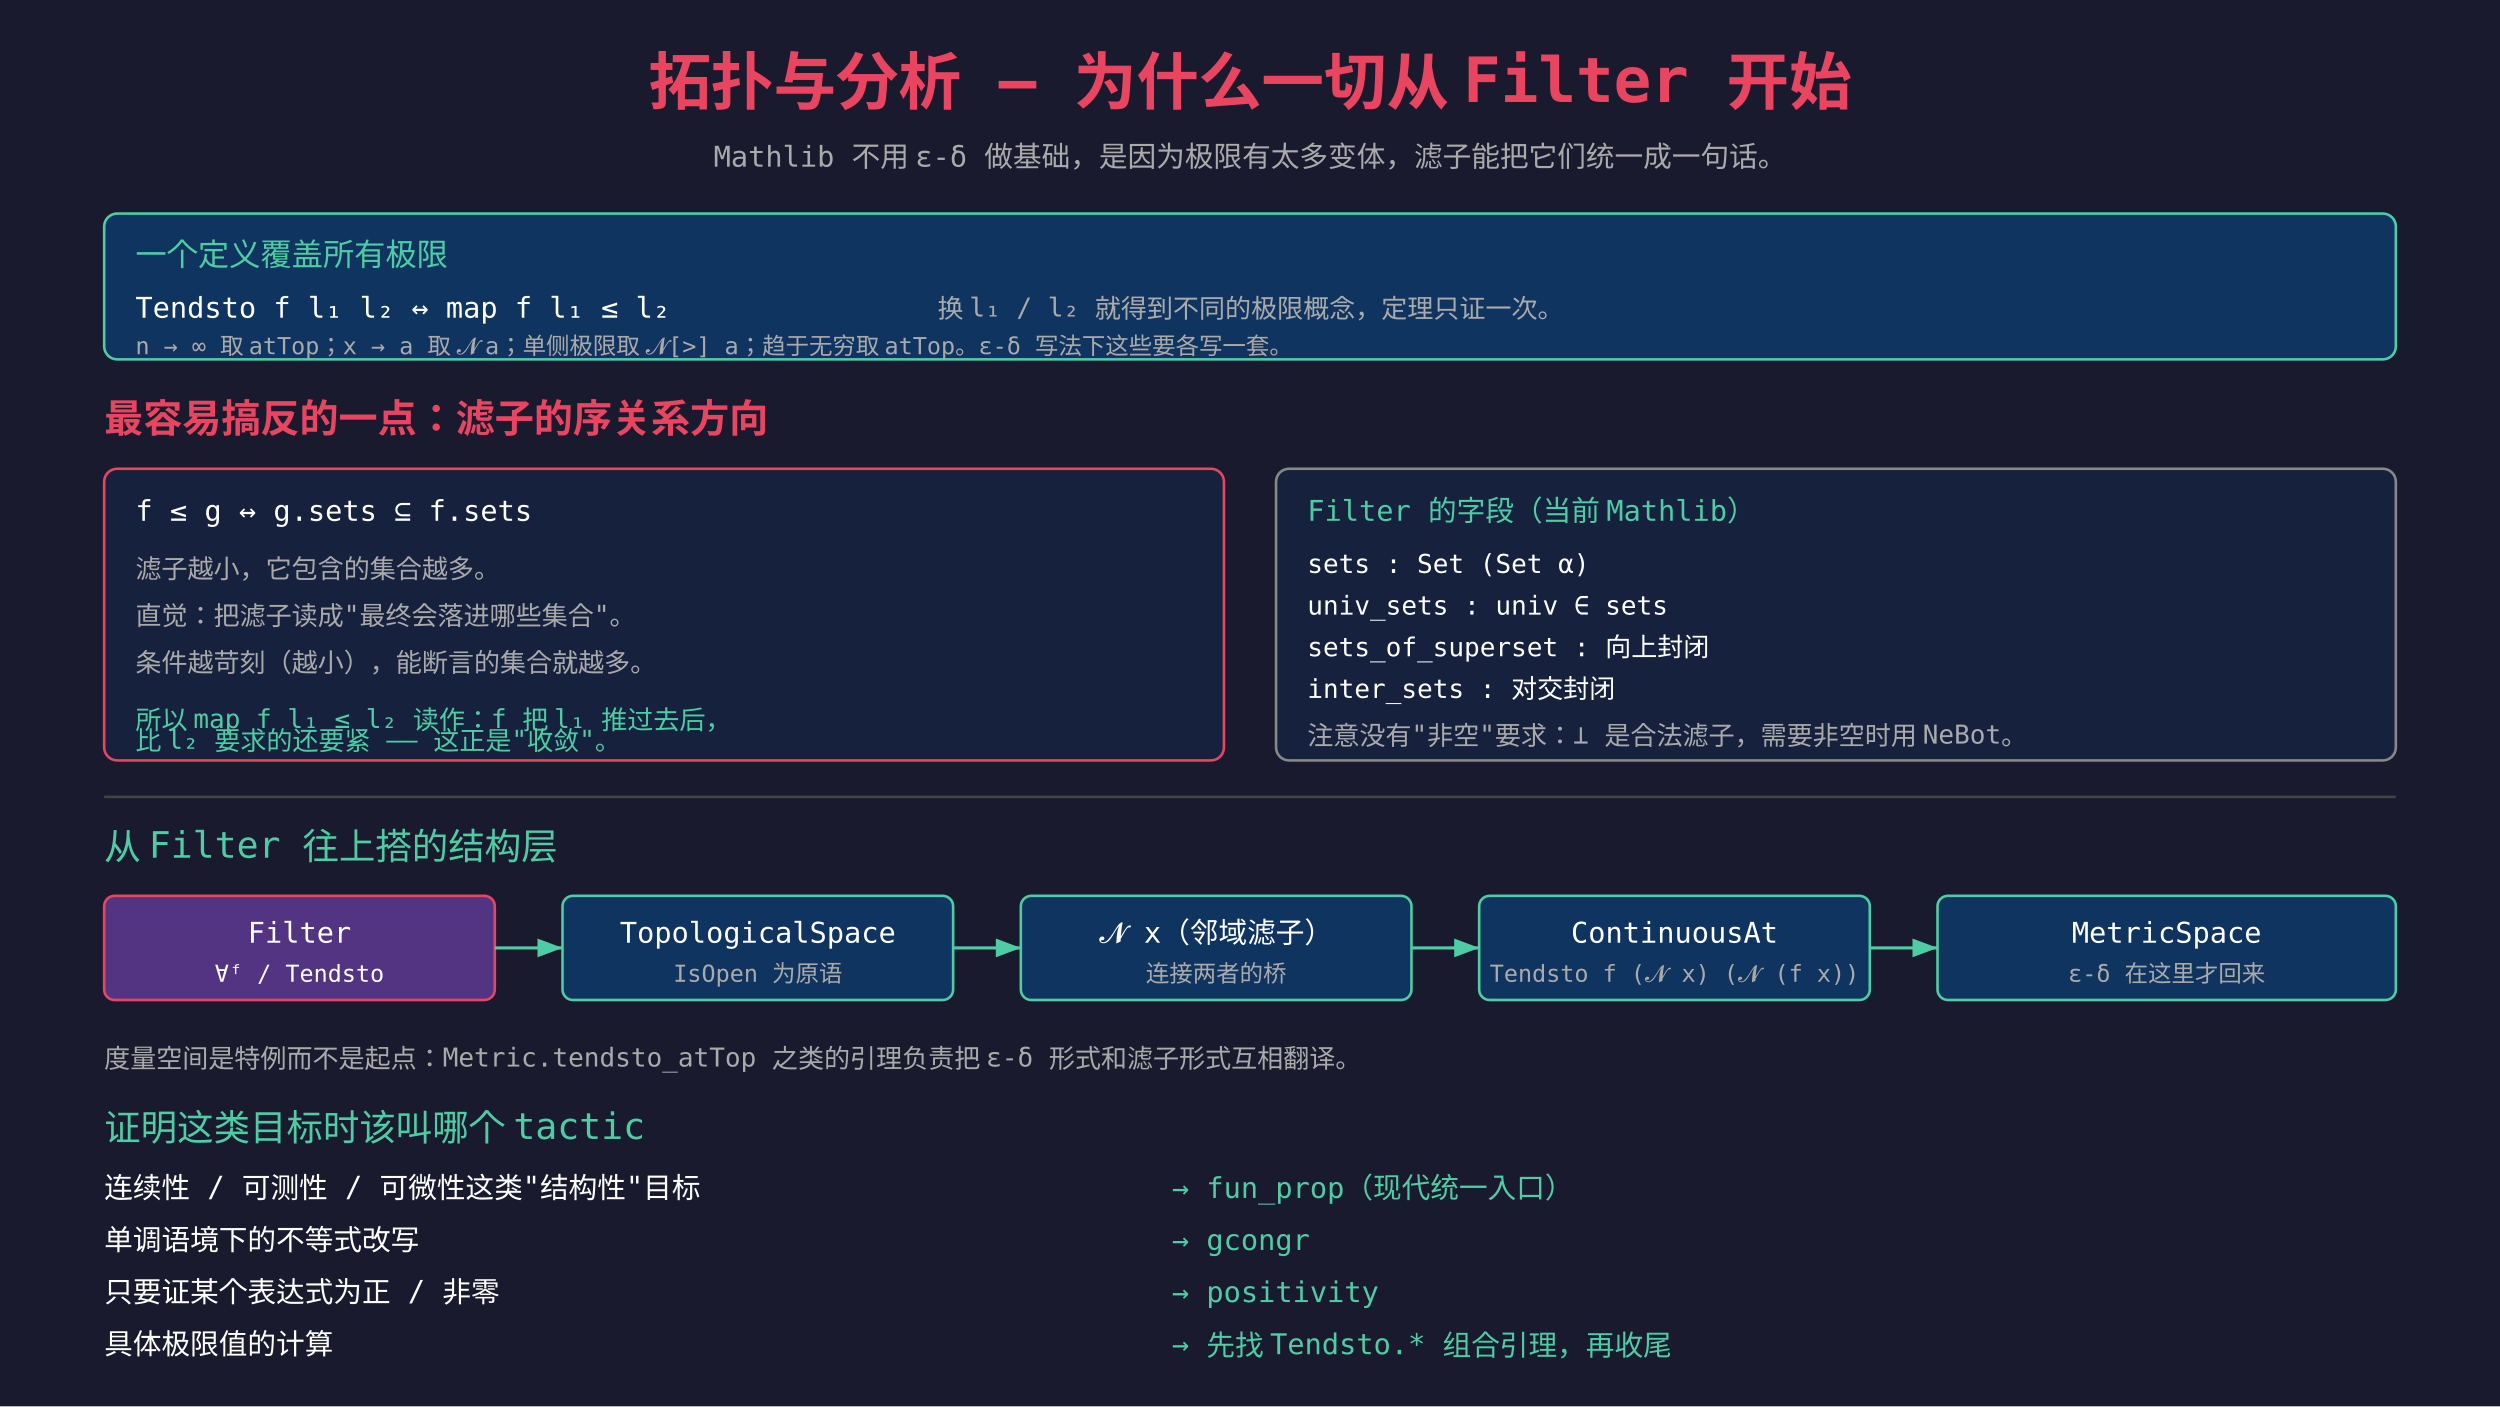
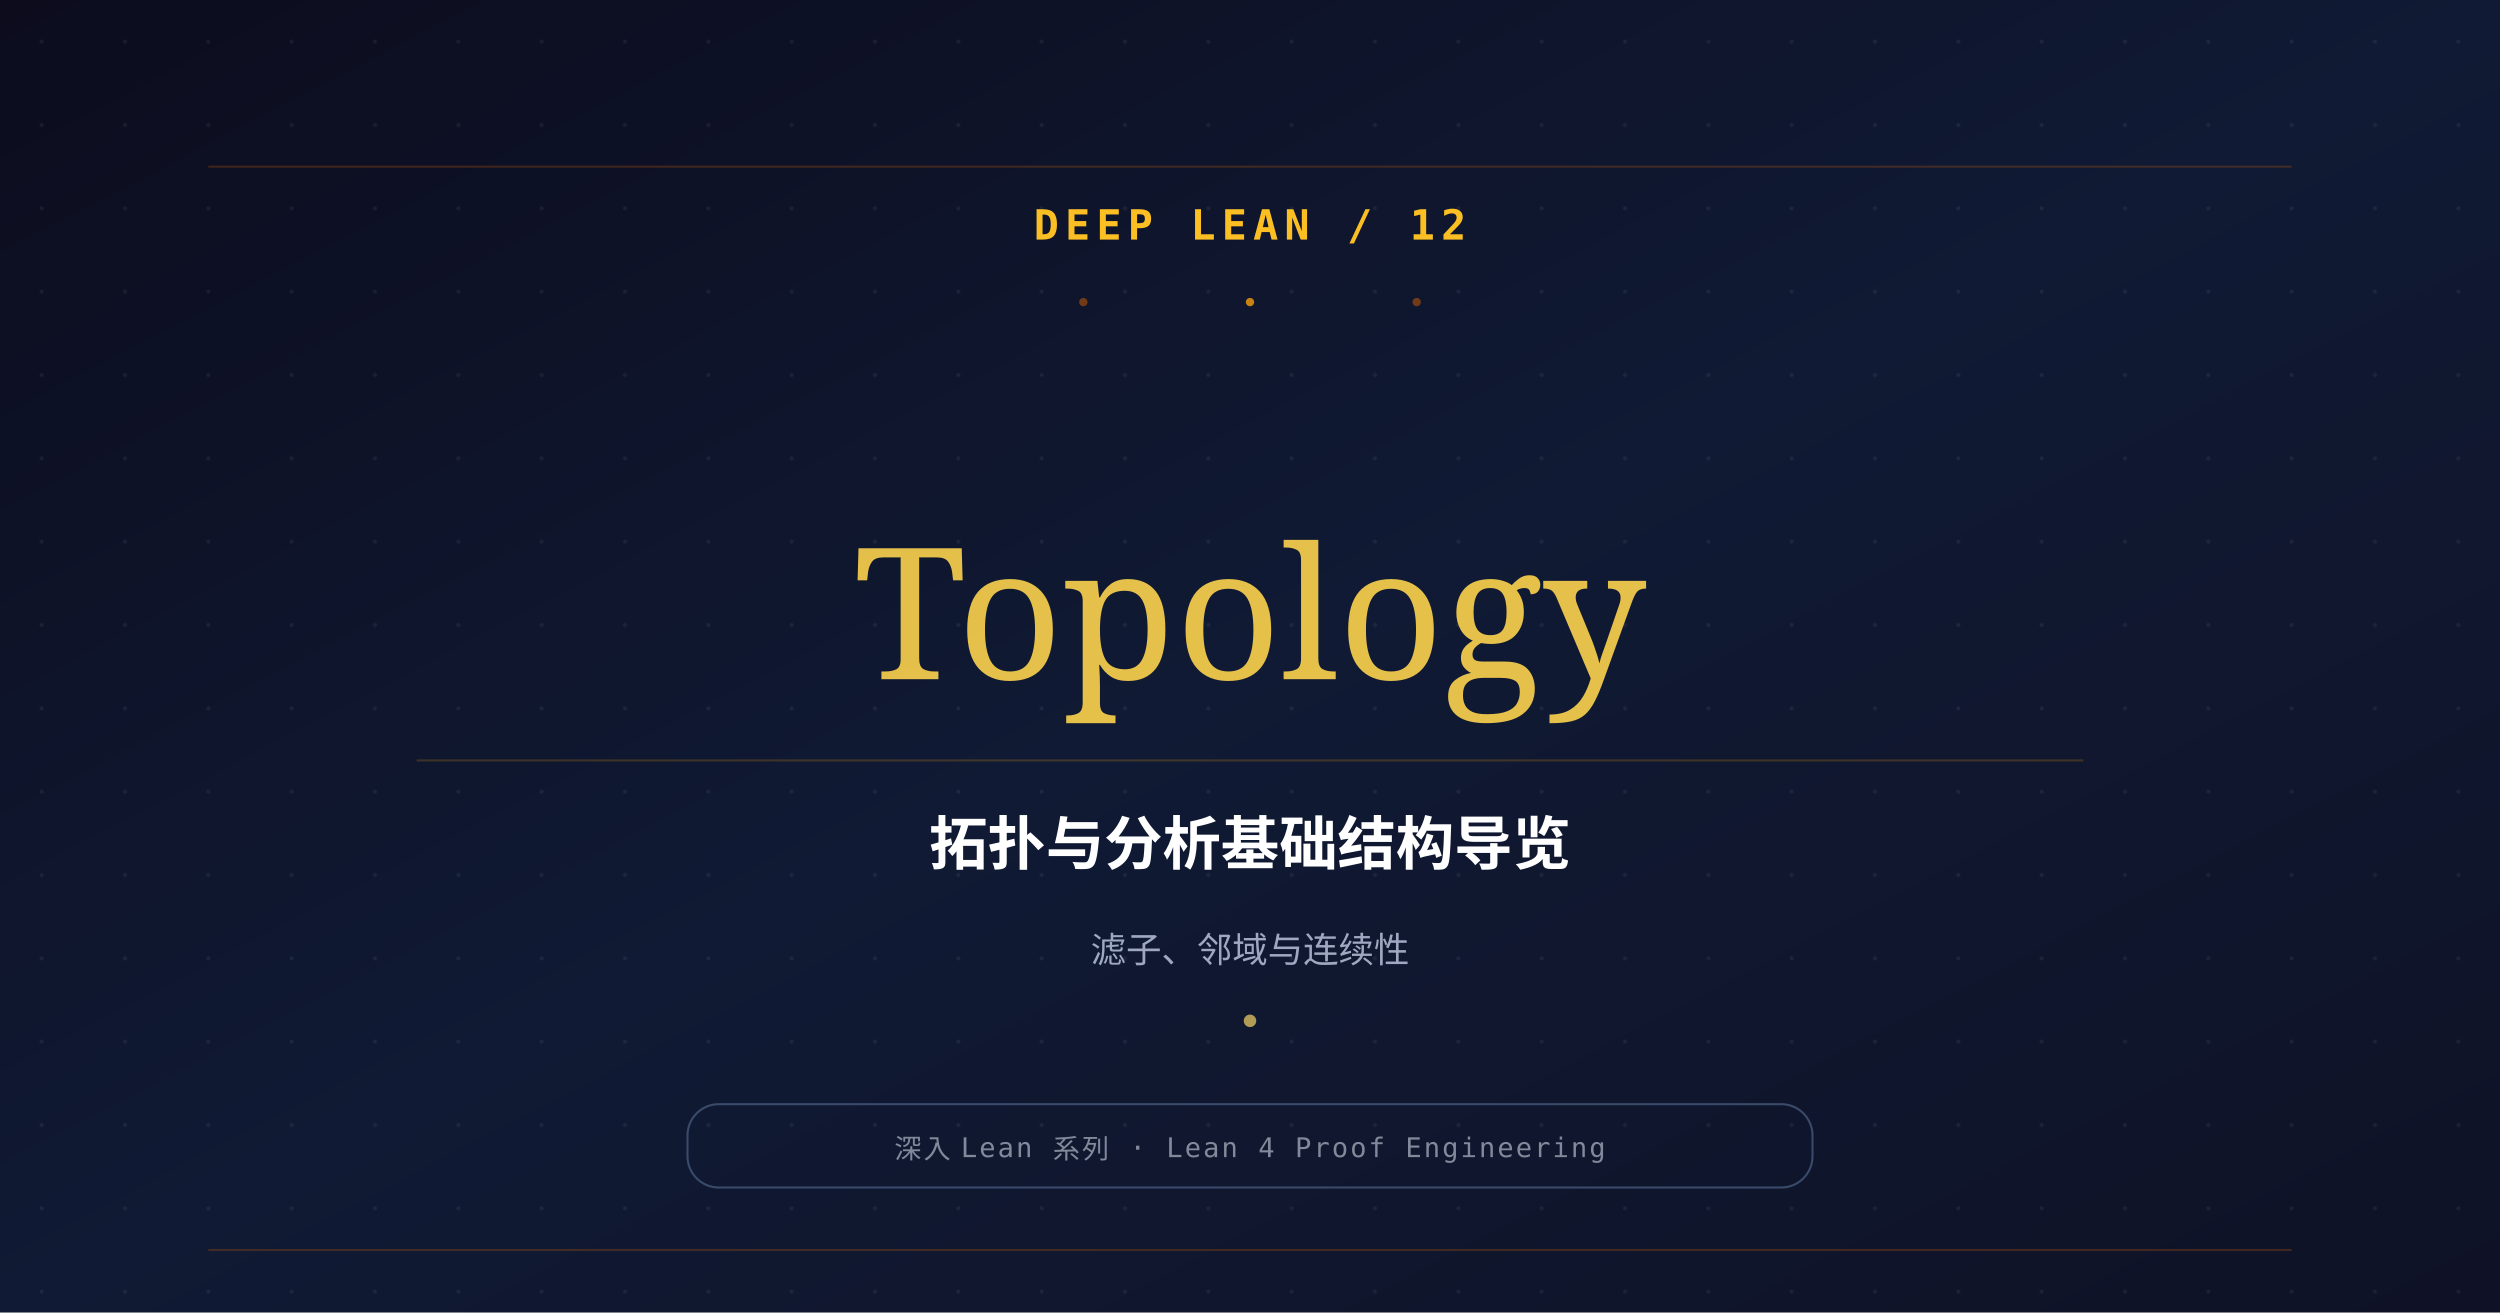
- <svg xmlns="http://www.w3.org/2000/svg" viewBox="0 0 960 540">
-   <rect width="960" height="540" fill="#1a1a2e" />
-   <text x="480" y="40" text-anchor="middle" fill="#e94560" font-family="monospace" font-size="24" font-weight="bold">拓扑与分析 — 为什么一切从 Filter 开始</text>
-   <text x="480" y="64" text-anchor="middle" fill="#aaa" font-family="monospace" font-size="11">Mathlib 不用 ε-δ 做基础，是因为极限有太多变体，滤子能把它们统一成一句话。</text>
-   <rect x="40" y="82" width="880" height="56" rx="5" fill="#0f3460" stroke="#4ecca3" />
-   <text x="52" y="102" fill="#4ecca3" font-family="monospace" font-size="12">一个定义覆盖所有极限</text>
-   <text x="52" y="122" fill="#fff" font-family="monospace" font-size="11">Tendsto f l₁ l₂  ↔  map f l₁ ≤ l₂</text>
-   <text x="360" y="122" fill="#aaa" font-family="monospace" font-size="10">换 l₁ / l₂ 就得到不同的极限概念，定理只证一次。</text>
-   <text x="52" y="136" fill="#aaa" font-family="monospace" font-size="9">n → ∞ 取 atTop；x → a 取 𝓝 a；单侧极限取 𝓝[&gt;] a；趋于无穷取 atTop。ε-δ 写法下这些要各写一套。</text>
-   <text x="40" y="166" fill="#e94560" font-family="monospace" font-size="15" font-weight="bold">最容易搞反的一点：滤子的序关系方向</text>
-   <rect x="40" y="180" width="430" height="112" rx="5" fill="#16213e" stroke="#e94560" />
-   <text x="52" y="200" fill="#fff" font-family="monospace" font-size="11">f ≤ g   ↔   g.sets ⊆ f.sets</text>
-   <text x="52" y="222" fill="#aaa" font-family="monospace" font-size="10">滤子越小，它包含的集合越多。</text>
-   <text x="52" y="240" fill="#aaa" font-family="monospace" font-size="10">直觉：把滤子读成"最终会落进哪些集合"。</text>
-   <text x="52" y="258" fill="#aaa" font-family="monospace" font-size="10">条件越苛刻（越小），能断言的集合就越多。</text>
-   <text x="52" y="280" fill="#4ecca3" font-family="monospace" font-size="10">所以 map f l₁ ≤ l₂ 读作：f 把 l₁ 推过去后，</text>
-   <text x="52" y="288" fill="#4ecca3" font-family="monospace" font-size="10">比 l₂ 要求的还要紧 —— 这正是"收敛"。</text>
-   <rect x="490" y="180" width="430" height="112" rx="5" fill="#16213e" stroke="#888" />
-   <text x="502" y="200" fill="#4ecca3" font-family="monospace" font-size="11">Filter 的字段（当前 Mathlib）</text>
-   <text x="502" y="220" fill="#fff" font-family="monospace" font-size="10">sets              : Set (Set α)</text>
-   <text x="502" y="236" fill="#fff" font-family="monospace" font-size="10">univ_sets         : univ ∈ sets</text>
-   <text x="502" y="252" fill="#fff" font-family="monospace" font-size="10">sets_of_superset  : 向上封闭</text>
-   <text x="502" y="268" fill="#fff" font-family="monospace" font-size="10">inter_sets        : 对交封闭</text>
-   <text x="502" y="286" fill="#aaa" font-family="monospace" font-size="10">注意没有"非空"要求：⊥ 是合法滤子，需要非空时用 NeBot。</text>
-   <line x1="40" y1="306" x2="920" y2="306" stroke="#444" stroke-width="1" />
-   <text x="40" y="330" fill="#4ecca3" font-family="monospace" font-size="14">从 Filter 往上搭的结构层</text>
-   <rect x="40" y="344" width="150" height="40" rx="4" fill="#533483" stroke="#e94560" />
-   <text x="115" y="362" text-anchor="middle" fill="#fff" font-family="monospace" font-size="11">Filter</text>
-   <text x="115" y="377" text-anchor="middle" fill="#fff" font-family="monospace" font-size="9">∀ᶠ / Tendsto</text>
-   <line x1="190" y1="364" x2="216" y2="364" stroke="#4ecca3" stroke-width="1.2" marker-end="url(#ar3)" />
-   <rect x="216" y="344" width="150" height="40" rx="4" fill="#0f3460" stroke="#4ecca3" />
-   <text x="291" y="362" text-anchor="middle" fill="#fff" font-family="monospace" font-size="11">TopologicalSpace</text>
-   <text x="291" y="377" text-anchor="middle" fill="#aaa" font-family="monospace" font-size="9">IsOpen 为原语</text>
-   <line x1="366" y1="364" x2="392" y2="364" stroke="#4ecca3" stroke-width="1.2" marker-end="url(#ar3)" />
-   <rect x="392" y="344" width="150" height="40" rx="4" fill="#0f3460" stroke="#4ecca3" />
-   <text x="467" y="362" text-anchor="middle" fill="#fff" font-family="monospace" font-size="11">𝓝 x（邻域滤子）</text>
-   <text x="467" y="377" text-anchor="middle" fill="#aaa" font-family="monospace" font-size="9">连接两者的桥</text>
-   <line x1="542" y1="364" x2="568" y2="364" stroke="#4ecca3" stroke-width="1.2" marker-end="url(#ar3)" />
-   <rect x="568" y="344" width="150" height="40" rx="4" fill="#0f3460" stroke="#4ecca3" />
-   <text x="643" y="362" text-anchor="middle" fill="#fff" font-family="monospace" font-size="11">ContinuousAt</text>
-   <text x="643" y="377" text-anchor="middle" fill="#aaa" font-family="monospace" font-size="9">Tendsto f (𝓝 x) (𝓝 (f x))</text>
-   <line x1="718" y1="364" x2="744" y2="364" stroke="#4ecca3" stroke-width="1.2" marker-end="url(#ar3)" />
-   <rect x="744" y="344" width="176" height="40" rx="4" fill="#0f3460" stroke="#4ecca3" />
-   <text x="832" y="362" text-anchor="middle" fill="#fff" font-family="monospace" font-size="11">MetricSpace</text>
-   <text x="832" y="377" text-anchor="middle" fill="#aaa" font-family="monospace" font-size="9">ε-δ 在这里才回来</text>
-   <text x="40" y="410" fill="#aaa" font-family="monospace" font-size="10">度量空间是特例而不是起点：Metric.tendsto_atTop 之类的引理负责把 ε-δ 形式和滤子形式互相翻译。</text>
-   <text x="40" y="438" fill="#4ecca3" font-family="monospace" font-size="14">证明这类目标时该叫哪个 tactic</text>
-   <text x="40" y="460" fill="#fff" font-family="monospace" font-size="11">连续性 / 可测性 / 可微性这类"结构性"目标</text>
-   <text x="450" y="460" fill="#4ecca3" font-family="monospace" font-size="11">→ fun_prop（现代统一入口）</text>
-   <text x="40" y="480" fill="#fff" font-family="monospace" font-size="11">单调语境下的不等式改写</text>
-   <text x="450" y="480" fill="#4ecca3" font-family="monospace" font-size="11">→ gcongr</text>
-   <text x="40" y="500" fill="#fff" font-family="monospace" font-size="11">只要证某个表达式为正 / 非零</text>
-   <text x="450" y="500" fill="#4ecca3" font-family="monospace" font-size="11">→ positivity</text>
-   <text x="40" y="520" fill="#fff" font-family="monospace" font-size="11">具体极限值的计算</text>
-   <text x="450" y="520" fill="#4ecca3" font-family="monospace" font-size="11">→ 先找 Tendsto.* 组合引理，再收尾</text>
+ <svg xmlns="http://www.w3.org/2000/svg" viewBox="0 0 1200 630">
  <defs>
-     <marker id="ar" markerWidth="8" markerHeight="6" refX="8" refY="3" orient="auto">
-       <path d="M0,0 L8,3 L0,6" fill="#888" />
-     </marker>
-     <marker id="ar2" markerWidth="8" markerHeight="6" refX="8" refY="3" orient="auto">
-       <path d="M0,0 L8,3 L0,6" fill="#e94560" />
-     </marker>
-     <marker id="ar3" markerWidth="8" markerHeight="6" refX="8" refY="3" orient="auto">
-       <path d="M0,0 L8,3 L0,6" fill="#4ecca3" />
-     </marker>
+     <linearGradient id="bg" x1="0%" y1="0%" x2="100%" y2="100%">
+       <stop offset="0%" style="stop-color:#0c0c1d" />
+       <stop offset="50%" style="stop-color:#101a34" />
+       <stop offset="100%" style="stop-color:#0f1226" />
+     </linearGradient>
+     <linearGradient id="accent" x1="0%" y1="0%" x2="100%" y2="0%">
+       <stop offset="0%" style="stop-color:#b45309" />
+       <stop offset="100%" style="stop-color:#f59e0b" />
+     </linearGradient>
+     <pattern id="dots" x="0" y="0" width="40" height="40" patternUnits="userSpaceOnUse">
+       <circle cx="20" cy="20" r="1" fill="white" />
+     </pattern>
  </defs>
+   <rect width="1200" height="630" fill="url(#bg)" />
+   <rect width="1200" height="630" fill="url(#dots)" opacity="0.06" />
+   <line x1="100" y1="80" x2="1100" y2="80" stroke="#b45309" stroke-width="1" opacity="0.3" />
+   <text x="600" y="115" text-anchor="middle" font-family="monospace" font-size="20" font-weight="700" letter-spacing="3" fill="#fbbf24">DEEP LEAN / 12</text>
+   <circle cx="520" cy="145" r="2" fill="#b45309" opacity="0.6" />
+   <circle cx="600" cy="145" r="2" fill="#f59e0b" opacity="0.8" />
+   <circle cx="680" cy="145" r="2" fill="#b45309" opacity="0.6" />
+   <text x="600" y="326" text-anchor="middle" font-family="Georgia, serif" font-size="88" fill="#fcd34d" opacity="0.9">Topology</text>
+   <line x1="200" y1="365" x2="1000" y2="365" stroke="#f59e0b" stroke-width="1" opacity="0.2" />
+   <text x="600" y="415" text-anchor="middle" font-family="'PingFang SC', 'Noto Sans CJK SC', sans-serif" font-size="28" font-weight="700" fill="white">拓扑与分析基础结构导览</text>
+   <text x="600" y="462" text-anchor="middle" font-family="'PingFang SC', 'Noto Sans CJK SC', sans-serif" font-size="17" fill="#a0a8c0">滤子、邻域与连续性</text>
+   <rect x="330" y="530" width="540" height="40" rx="15" fill="none" stroke="#3a4a6a" stroke-width="1" />
+   <text x="600" y="556" text-anchor="middle" font-family="monospace" font-size="13" fill="#808a9a" letter-spacing="1">深入 Lean 系列 · Lean 4 Proof Engineering</text>
+   <line x1="100" y1="600" x2="1100" y2="600" stroke="#b45309" stroke-width="1" opacity="0.3" />
+   <circle cx="600" cy="490" r="3" fill="#f6d365" opacity="0.7" />
</svg>
